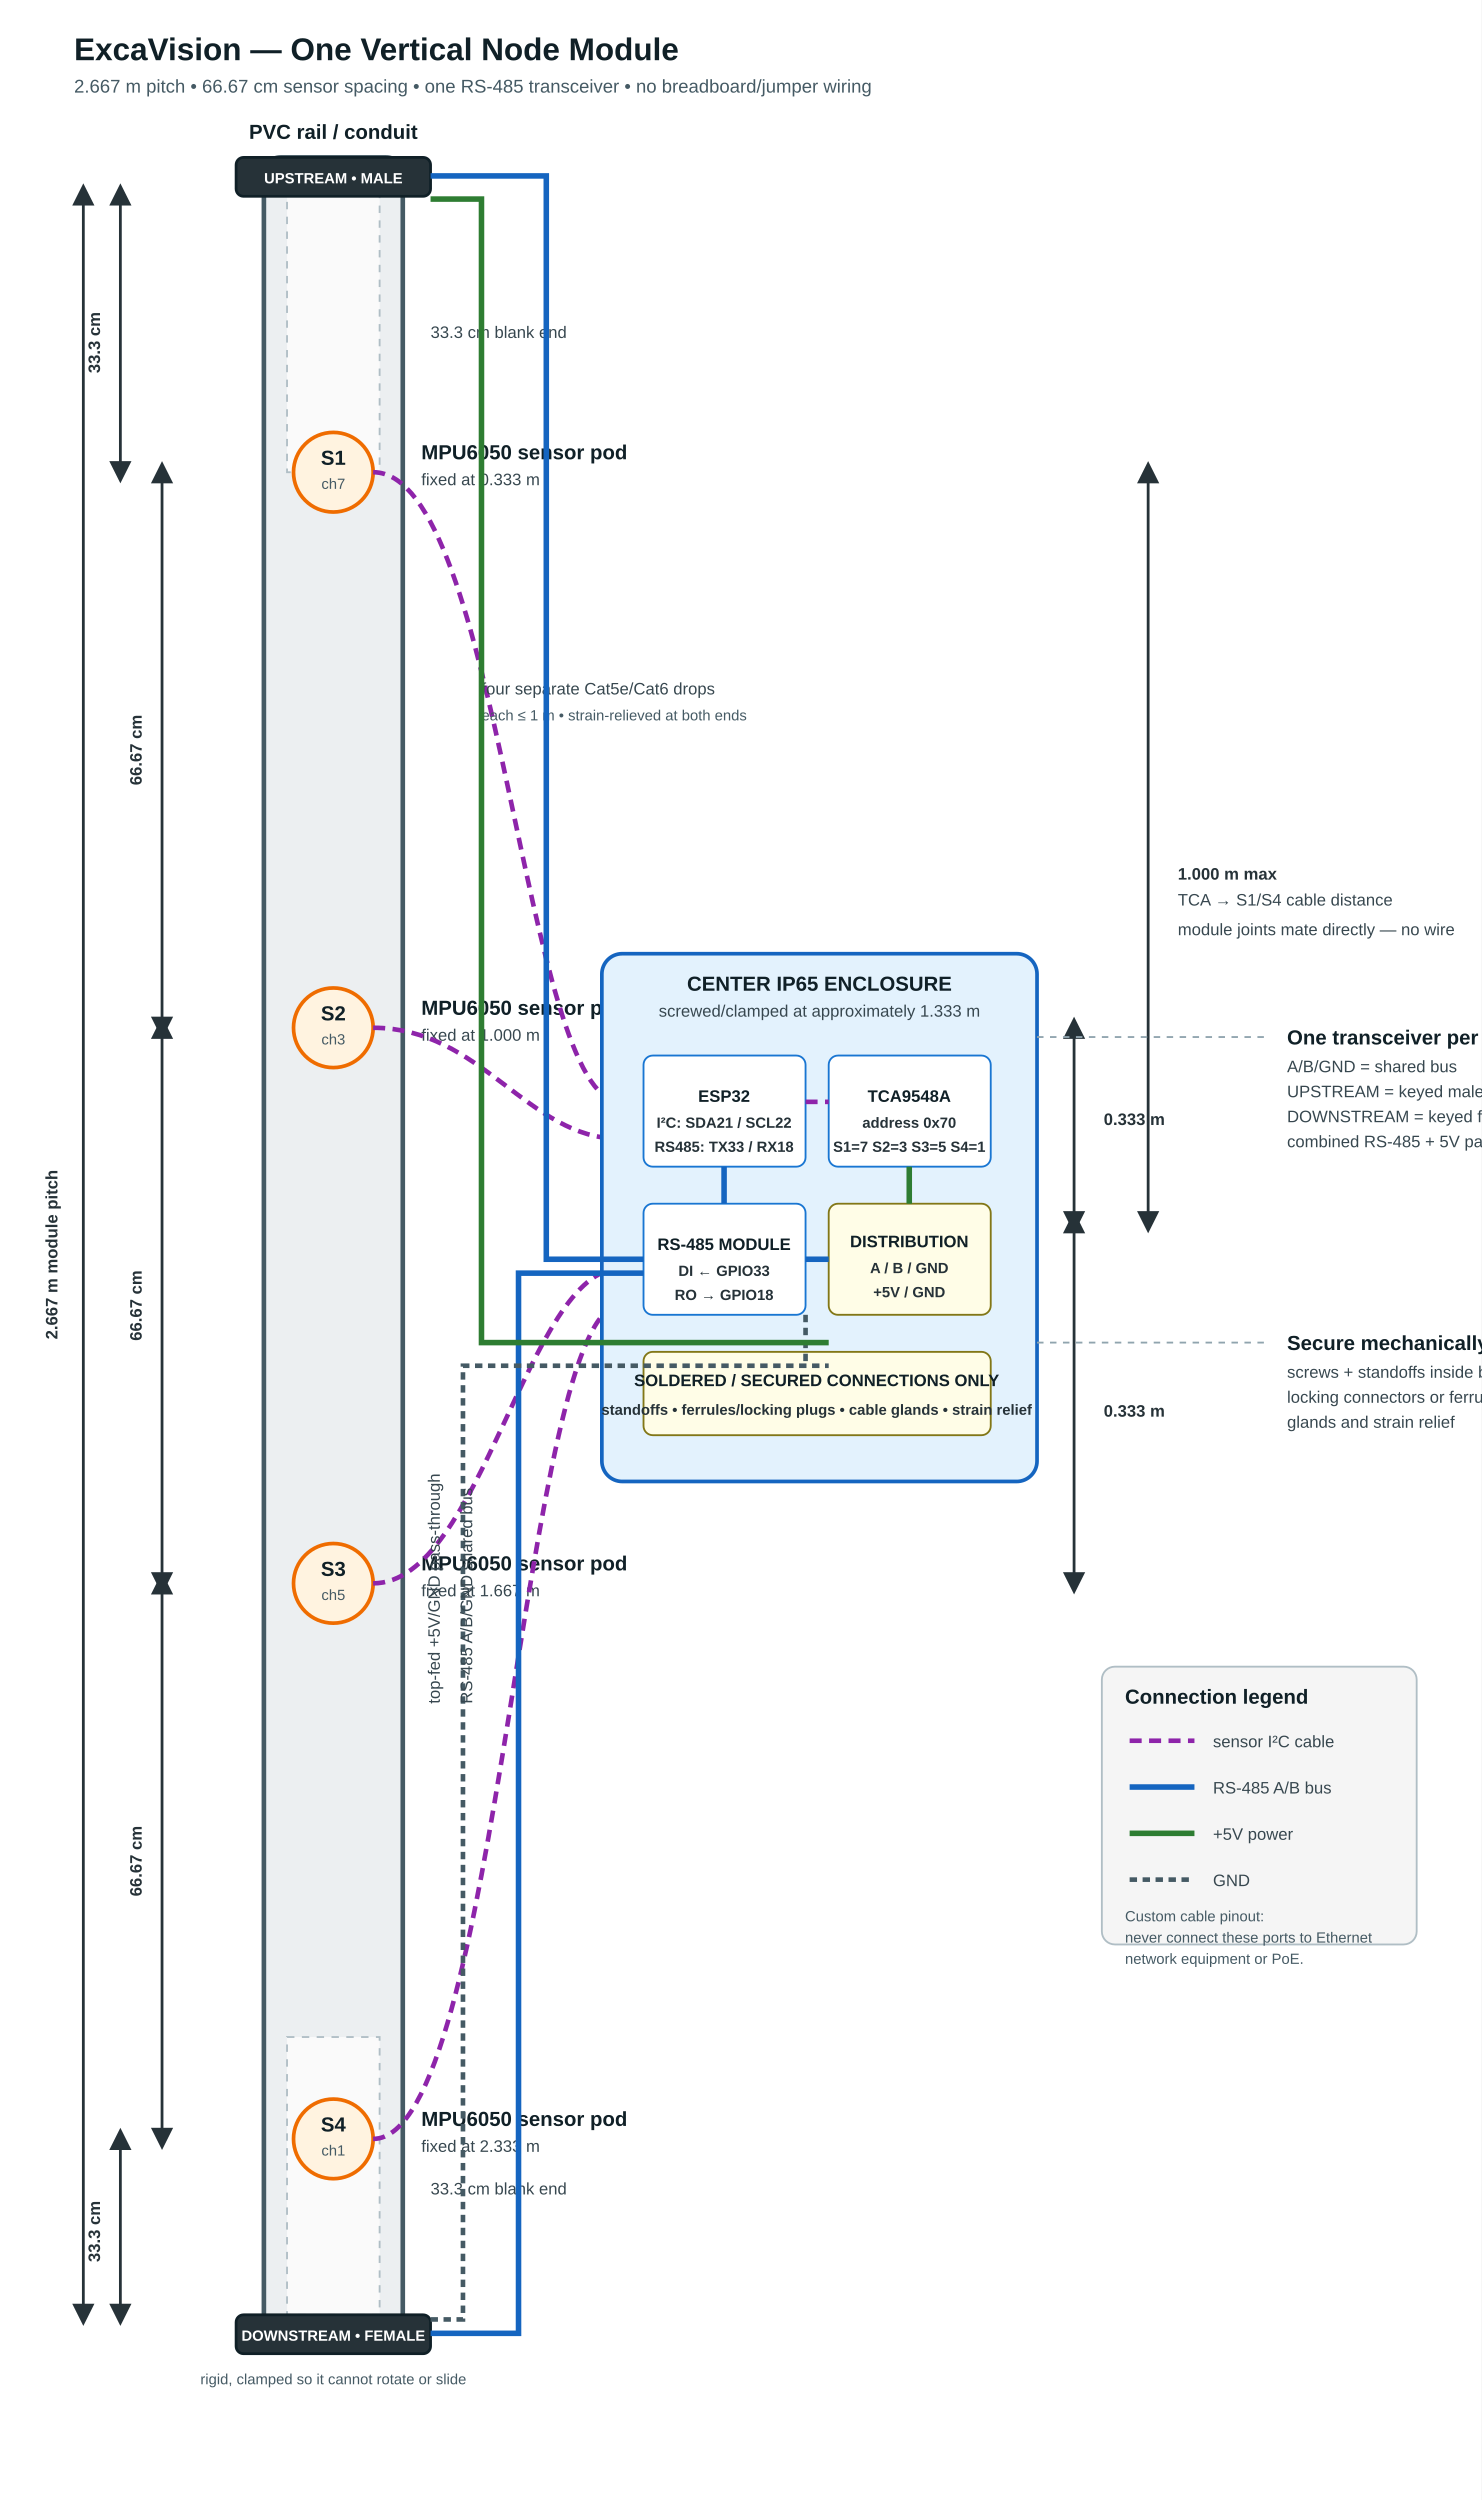
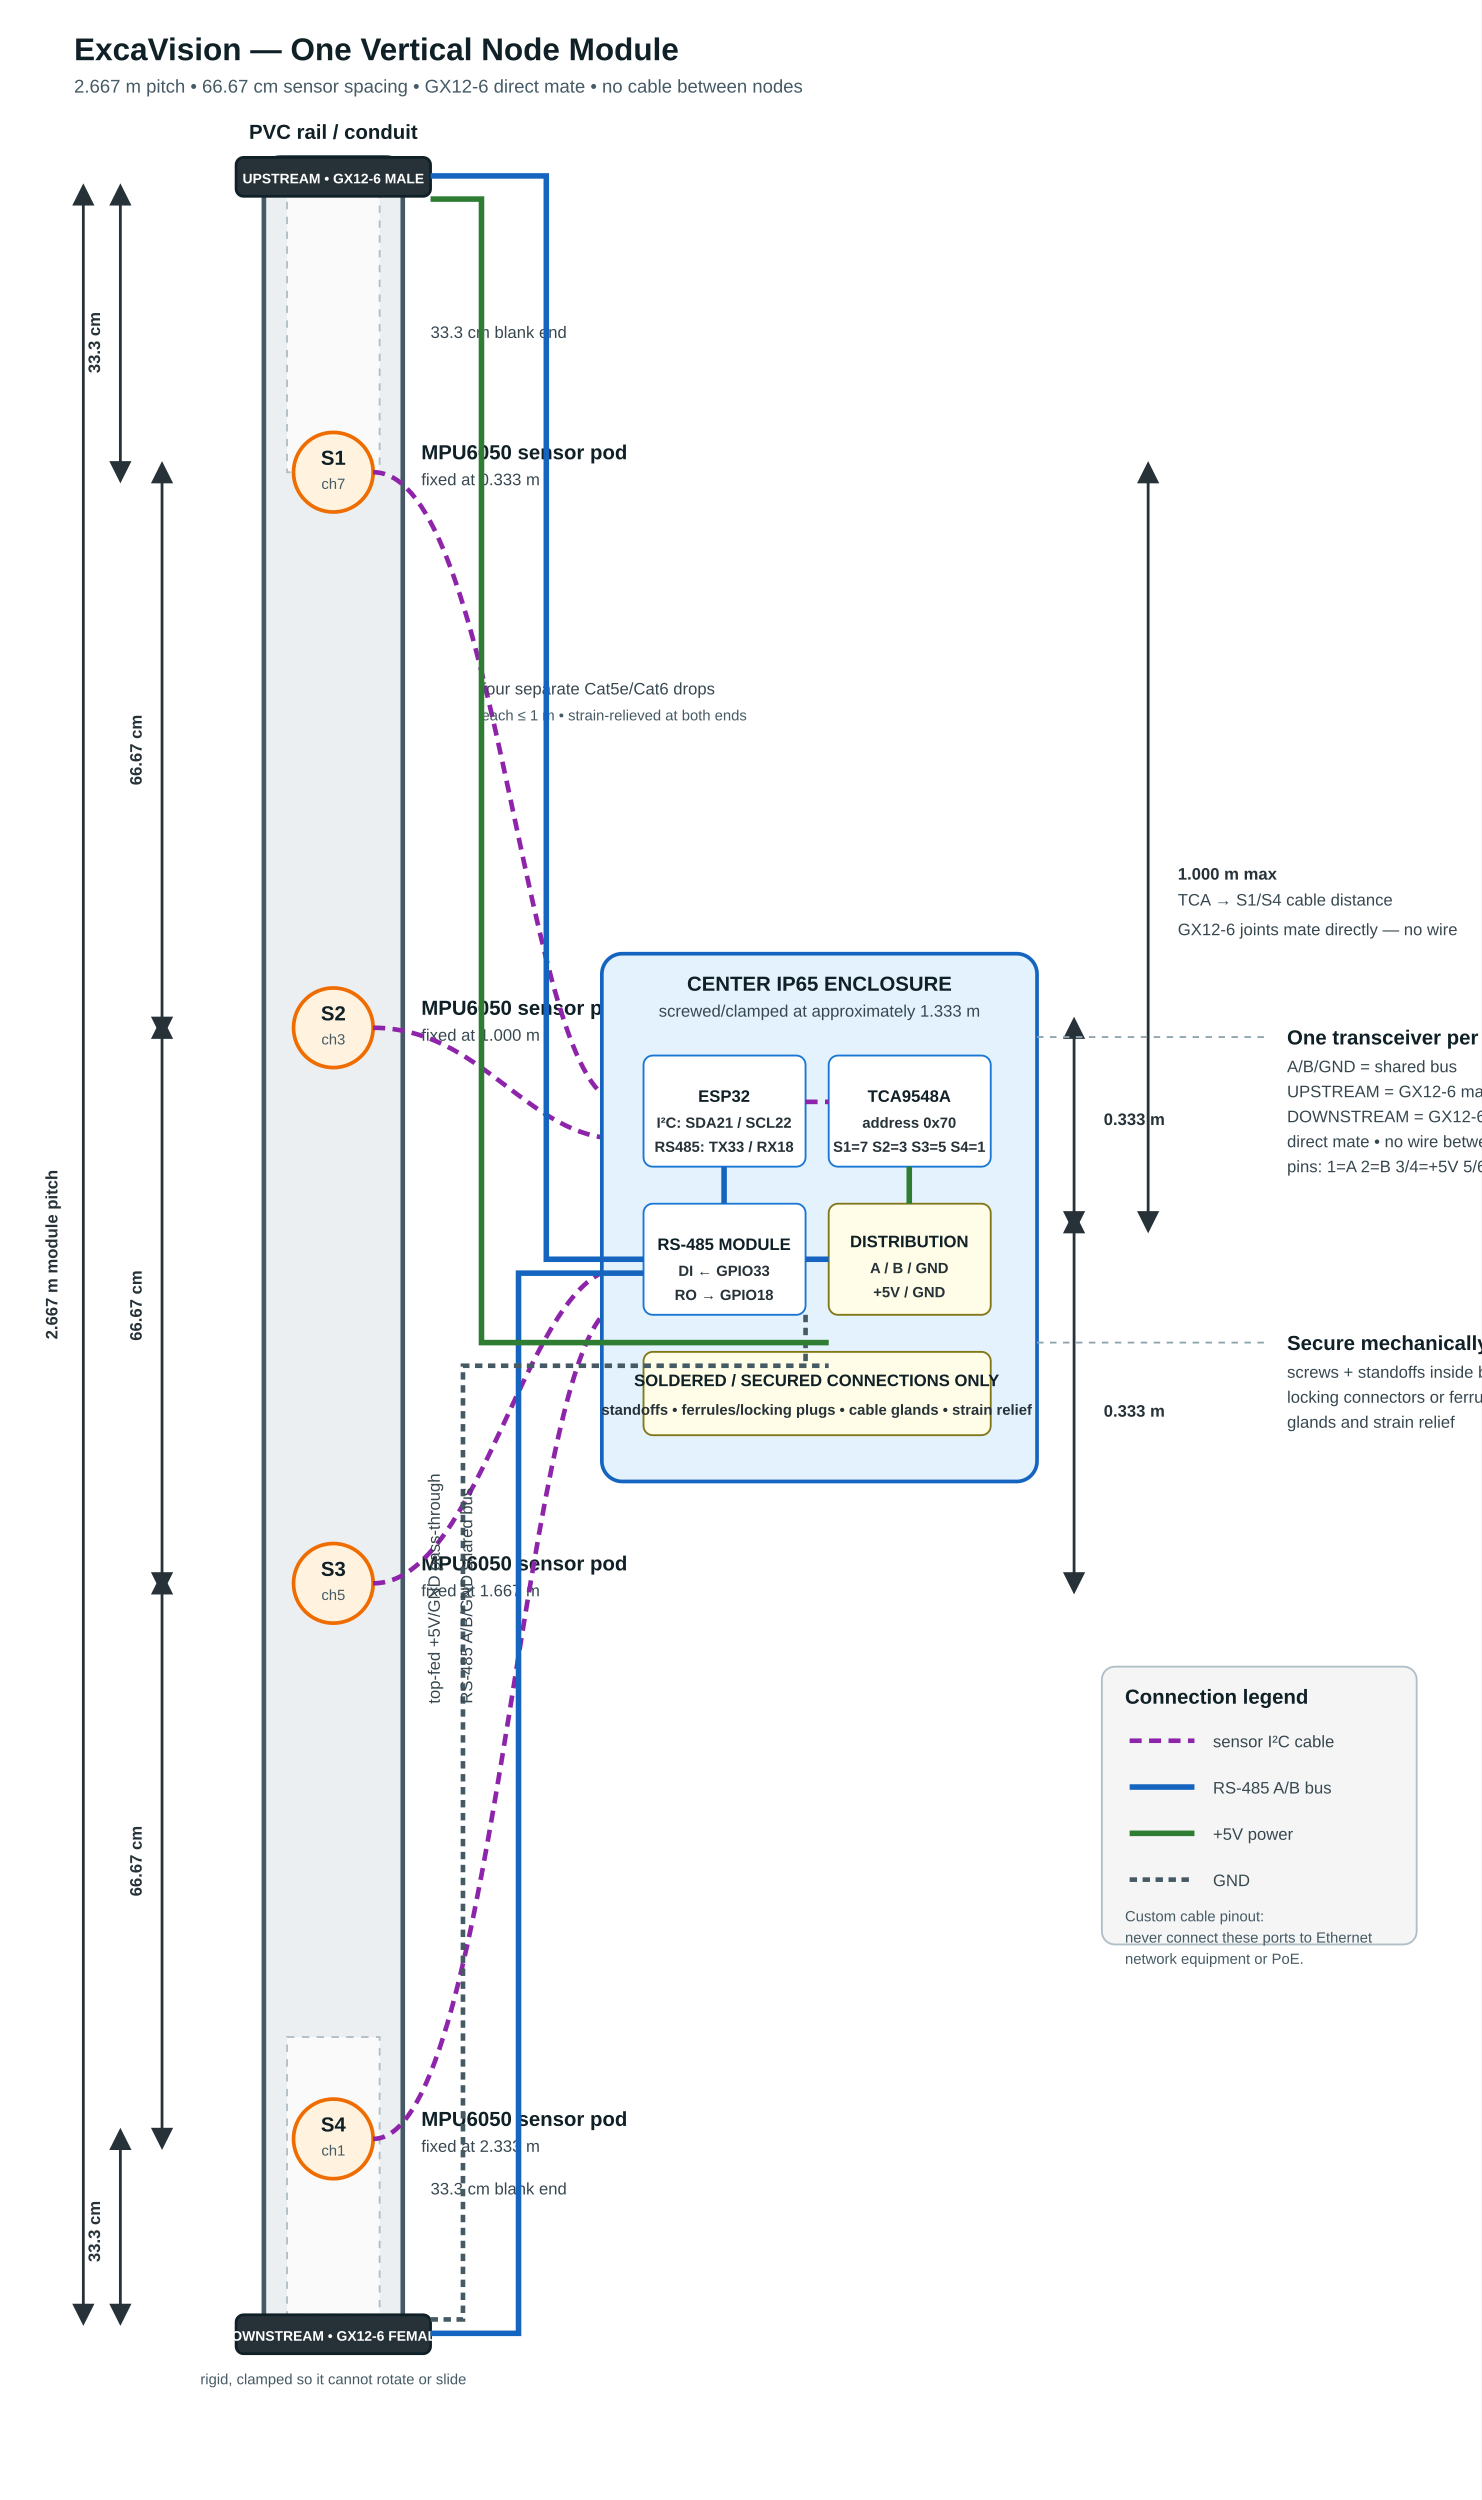
<svg xmlns="http://www.w3.org/2000/svg" width="1600" height="2700" viewBox="0 0 1600 2700">
  <defs>
    <marker id="arrow" viewBox="0 0 10 10" refX="5" refY="5" markerWidth="8" markerHeight="8" orient="auto-start-reverse">
      <path d="M 0 0 L 10 5 L 0 10 z" fill="#263238" />
    </marker>
    <marker id="blueArrow" viewBox="0 0 10 10" refX="5" refY="5" markerWidth="8" markerHeight="8" orient="auto-start-reverse">
      <path d="M 0 0 L 10 5 L 0 10 z" fill="#1565c0" />
    </marker>
    <marker id="greenArrow" viewBox="0 0 10 10" refX="5" refY="5" markerWidth="8" markerHeight="8" orient="auto-start-reverse">
      <path d="M 0 0 L 10 5 L 0 10 z" fill="#2e7d32" />
    </marker>
    <style>
      .title { font: 700 34px Arial, sans-serif; fill: #102027; }
      .subtitle { font: 400 20px Arial, sans-serif; fill: #455a64; }
      .label { font: 700 22px Arial, sans-serif; fill: #102027; }
      .small { font: 400 18px Arial, sans-serif; fill: #37474f; }
      .tiny { font: 400 16px Arial, sans-serif; fill: #455a64; }
      .dim { font: 700 18px Arial, sans-serif; fill: #263238; }
      .boxtext { font: 700 18px Arial, sans-serif; fill: #102027; }
      .pin { font: 600 16px Arial, sans-serif; fill: #263238; }
      .rail { fill: #eceff1; stroke: #455a64; stroke-width: 5; }
      .blank { fill: #fafafa; stroke: #b0bec5; stroke-width: 2; stroke-dasharray: 8 8; }
      .sensor { fill: #fff3e0; stroke: #ef6c00; stroke-width: 4; }
      .electronics { fill: #e3f2fd; stroke: #1565c0; stroke-width: 4; }
      .board { fill: #ffffff; stroke: #1976d2; stroke-width: 2; }
      .terminal { fill: #fffde7; stroke: #827717; stroke-width: 2; }
      .port { fill: #263238; stroke: #102027; stroke-width: 3; }
      .wireI2C { fill: none; stroke: #8e24aa; stroke-width: 5; stroke-dasharray: 13 8; }
      .wirePower { fill: none; stroke: #2e7d32; stroke-width: 6; }
      .wire485 { fill: none; stroke: #1565c0; stroke-width: 6; }
      .wireGnd { fill: none; stroke: #455a64; stroke-width: 5; stroke-dasharray: 8 6; }
      .dimension { fill: none; stroke: #263238; stroke-width: 3; marker-start: url(#arrow); marker-end: url(#arrow); }
      .guide { fill: none; stroke: #90a4ae; stroke-width: 2; stroke-dasharray: 7 7; }
    </style>
  </defs>
  <rect width="1600" height="2700" fill="#ffffff" />
  <text x="80" y="65" class="title">ExcaVision — One Vertical Node Module</text>
-   <text x="80" y="100" class="subtitle">2.667 m pitch • 66.67 cm sensor spacing • one RS-485 transceiver • no breadboard/jumper wiring</text>
+   <text x="80" y="100" class="subtitle">2.667 m pitch • 66.67 cm sensor spacing • GX12-6 direct mate • no cable between nodes</text>
  <rect x="285" y="170" width="150" height="2370" rx="18" class="rail" />
  <text x="360" y="150" text-anchor="middle" class="label">PVC rail / conduit</text>
  <text x="360" y="2575" text-anchor="middle" class="tiny">rigid, clamped so it cannot rotate or slide</text>
  <rect x="310" y="210" width="100" height="300" class="blank" />
  <rect x="310" y="2200" width="100" height="300" class="blank" />
  <text x="465" y="365" class="small">33.3 cm blank end</text>
  <text x="465" y="2370" class="small">33.3 cm blank end</text>
  <rect x="255" y="170" width="210" height="42" rx="8" class="port" />
-   <text x="360" y="198" text-anchor="middle" fill="#ffffff" style="font:700 16px Arial">UPSTREAM • MALE</text>
+   <text x="360" y="198" text-anchor="middle" fill="#ffffff" style="font:700 15px Arial">UPSTREAM • GX12-6 MALE</text>
  <rect x="255" y="2500" width="210" height="42" rx="8" class="port" />
-   <text x="360" y="2528" text-anchor="middle" fill="#ffffff" style="font:700 16px Arial">DOWNSTREAM • FEMALE</text>
+   <text x="360" y="2528" text-anchor="middle" fill="#ffffff" style="font:700 15px Arial">DOWNSTREAM • GX12-6 FEMALE</text>
  <g>
    <circle cx="360" cy="510" r="43" class="sensor" />
    <text x="360" y="502" text-anchor="middle" class="label">S1</text>
    <text x="360" y="528" text-anchor="middle" class="tiny">ch7</text>
    <text x="455" y="496" class="label">MPU6050 sensor pod</text>
    <text x="455" y="524" class="small">fixed at 0.333 m</text>
  </g>
  <g>
    <circle cx="360" cy="1110" r="43" class="sensor" />
    <text x="360" y="1102" text-anchor="middle" class="label">S2</text>
    <text x="360" y="1128" text-anchor="middle" class="tiny">ch3</text>
    <text x="455" y="1096" class="label">MPU6050 sensor pod</text>
    <text x="455" y="1124" class="small">fixed at 1.000 m</text>
  </g>
  <g>
    <circle cx="360" cy="1710" r="43" class="sensor" />
    <text x="360" y="1702" text-anchor="middle" class="label">S3</text>
    <text x="360" y="1728" text-anchor="middle" class="tiny">ch5</text>
    <text x="455" y="1696" class="label">MPU6050 sensor pod</text>
    <text x="455" y="1724" class="small">fixed at 1.667 m</text>
  </g>
  <g>
    <circle cx="360" cy="2310" r="43" class="sensor" />
    <text x="360" y="2302" text-anchor="middle" class="label">S4</text>
    <text x="360" y="2328" text-anchor="middle" class="tiny">ch1</text>
    <text x="455" y="2296" class="label">MPU6050 sensor pod</text>
    <text x="455" y="2324" class="small">fixed at 2.333 m</text>
  </g>
  <path d="M 403 510 C 540 510, 565 1190, 670 1190" class="wireI2C" />
  <path d="M 403 1110 C 520 1110, 570 1230, 670 1230" class="wireI2C" />
  <path d="M 403 1710 C 520 1710, 570 1370, 670 1370" class="wireI2C" />
  <path d="M 403 2310 C 540 2310, 565 1410, 670 1410" class="wireI2C" />
  <text x="520" y="750" class="small" fill="#8e24aa">four separate Cat5e/Cat6 drops</text>
  <text x="520" y="778" class="tiny" fill="#8e24aa">each ≤ 1 m • strain-relieved at both ends</text>
  <rect x="650" y="1030" width="470" height="570" rx="22" class="electronics" />
  <text x="885" y="1070" text-anchor="middle" class="label">CENTER IP65 ENCLOSURE</text>
  <text x="885" y="1098" text-anchor="middle" class="small">screwed/clamped at approximately 1.333 m</text>
  <rect x="695" y="1140" width="175" height="120" rx="10" class="board" />
  <text x="782" y="1190" text-anchor="middle" class="boxtext">ESP32</text>
  <text x="782" y="1218" text-anchor="middle" class="pin">I²C: SDA21 / SCL22</text>
  <text x="782" y="1244" text-anchor="middle" class="pin">RS485: TX33 / RX18</text>
  <rect x="895" y="1140" width="175" height="120" rx="10" class="board" />
  <text x="982" y="1190" text-anchor="middle" class="boxtext">TCA9548A</text>
  <text x="982" y="1218" text-anchor="middle" class="pin">address 0x70</text>
  <text x="982" y="1244" text-anchor="middle" class="pin">S1=7 S2=3 S3=5 S4=1</text>
  <rect x="695" y="1300" width="175" height="120" rx="10" class="board" />
  <text x="782" y="1350" text-anchor="middle" class="boxtext">RS-485 MODULE</text>
  <text x="782" y="1378" text-anchor="middle" class="pin">DI ← GPIO33</text>
  <text x="782" y="1404" text-anchor="middle" class="pin">RO → GPIO18</text>
  <rect x="895" y="1300" width="175" height="120" rx="10" class="terminal" />
  <text x="982" y="1347" text-anchor="middle" class="boxtext">DISTRIBUTION</text>
  <text x="982" y="1375" text-anchor="middle" class="pin">A / B / GND</text>
  <text x="982" y="1401" text-anchor="middle" class="pin">+5V / GND</text>
  <rect x="695" y="1460" width="375" height="90" rx="10" class="terminal" />
  <text x="882" y="1497" text-anchor="middle" class="boxtext">SOLDERED / SECURED CONNECTIONS ONLY</text>
  <text x="882" y="1528" text-anchor="middle" class="pin">standoffs • ferrules/locking plugs • cable glands • strain relief</text>
  <path d="M 870 1190 L 895 1190" class="wireI2C" />
  <path d="M 782 1260 L 782 1300" class="wire485" />
  <path d="M 870 1360 L 895 1360" class="wire485" />
  <path d="M 982 1260 L 982 1300" class="wirePower" />
  <path d="M 870 1470 L 870 1420" class="wireGnd" />
  <path d="M 465 190 L 590 190 L 590 1360 L 695 1360" class="wire485" />
  <path d="M 465 2520 L 560 2520 L 560 1375 L 695 1375" class="wire485" />
  <path d="M 465 215 L 520 215 L 520 1450 L 895 1450" class="wirePower" />
  <path d="M 465 2505 L 500 2505 L 500 1475 L 895 1475" class="wireGnd" />
  <text x="510" y="1840" transform="rotate(-90 510 1840)" class="small" fill="#1565c0">RS-485 A/B/GND shared bus</text>
  <text x="475" y="1840" transform="rotate(-90 475 1840)" class="small" fill="#2e7d32">top-fed +5V/GND pass-through</text>
  <line x1="130" y1="210" x2="130" y2="510" class="dimension" />
  <text x="108" y="370" text-anchor="middle" transform="rotate(-90 108 370)" class="dim">33.3 cm</text>
  <line x1="175" y1="510" x2="175" y2="1110" class="dimension" />
  <text x="153" y="810" text-anchor="middle" transform="rotate(-90 153 810)" class="dim">66.67 cm</text>
  <line x1="175" y1="1110" x2="175" y2="1710" class="dimension" />
  <text x="153" y="1410" text-anchor="middle" transform="rotate(-90 153 1410)" class="dim">66.67 cm</text>
  <line x1="175" y1="1710" x2="175" y2="2310" class="dimension" />
  <text x="153" y="2010" text-anchor="middle" transform="rotate(-90 153 2010)" class="dim">66.67 cm</text>
  <line x1="130" y1="2310" x2="130" y2="2500" class="dimension" />
  <text x="108" y="2410" text-anchor="middle" transform="rotate(-90 108 2410)" class="dim">33.3 cm</text>
  <line x1="90" y1="210" x2="90" y2="2500" class="dimension" />
  <text x="62" y="1355" text-anchor="middle" transform="rotate(-90 62 1355)" class="dim">2.667 m module pitch</text>
  <line x1="1160" y1="1110" x2="1160" y2="1320" class="dimension" />
  <text x="1192" y="1215" class="dim">0.333 m</text>
  <line x1="1160" y1="1320" x2="1160" y2="1710" class="dimension" />
  <text x="1192" y="1530" class="dim">0.333 m</text>
  <line x1="1240" y1="510" x2="1240" y2="1320" class="dimension" />
  <text x="1272" y="950" class="dim">1.000 m max</text>
  <text x="1272" y="978" class="small">TCA → S1/S4 cable distance</text>
-   <text x="1272" y="1010" class="small">module joints mate directly — no wire</text>
+   <text x="1272" y="1010" class="small">GX12-6 joints mate directly — no wire</text>
  <path d="M 1120 1120 L 1370 1120" class="guide" />
  <text x="1390" y="1128" class="label">One transceiver per node</text>
  <text x="1390" y="1158" class="small">A/B/GND = shared bus</text>
-   <text x="1390" y="1185" class="small">UPSTREAM = keyed male</text>
-   <text x="1390" y="1212" class="small">DOWNSTREAM = keyed female</text>
-   <text x="1390" y="1239" class="small">combined RS-485 + 5V pass-through</text>
+   <text x="1390" y="1185" class="small">UPSTREAM = GX12-6 male</text>
+   <text x="1390" y="1212" class="small">DOWNSTREAM = GX12-6 female</text>
+   <text x="1390" y="1239" class="small">direct mate • no wire between nodes</text>
+   <text x="1390" y="1266" class="small">pins: 1=A 2=B 3/4=+5V 5/6=GND</text>
  <path d="M 1120 1450 L 1370 1450" class="guide" />
  <text x="1390" y="1458" class="label">Secure mechanically</text>
  <text x="1390" y="1488" class="small">screws + standoffs inside box</text>
  <text x="1390" y="1515" class="small">locking connectors or ferrules</text>
  <text x="1390" y="1542" class="small">glands and strain relief</text>
  <rect x="1190" y="1800" width="340" height="300" rx="14" fill="#f5f5f5" stroke="#b0bec5" stroke-width="2" />
  <text x="1215" y="1840" class="label">Connection legend</text>
  <line x1="1220" y1="1880" x2="1290" y2="1880" class="wireI2C" />
  <text x="1310" y="1887" class="small">sensor I²C cable</text>
  <line x1="1220" y1="1930" x2="1290" y2="1930" class="wire485" />
  <text x="1310" y="1937" class="small">RS-485 A/B bus</text>
  <line x1="1220" y1="1980" x2="1290" y2="1980" class="wirePower" />
  <text x="1310" y="1987" class="small">+5V power</text>
  <line x1="1220" y1="2030" x2="1290" y2="2030" class="wireGnd" />
  <text x="1310" y="2037" class="small">GND</text>
  <text x="1215" y="2075" class="tiny">Custom cable pinout:</text>
  <text x="1215" y="2098" class="tiny">never connect these ports to Ethernet</text>
  <text x="1215" y="2121" class="tiny">network equipment or PoE.</text>
</svg>
